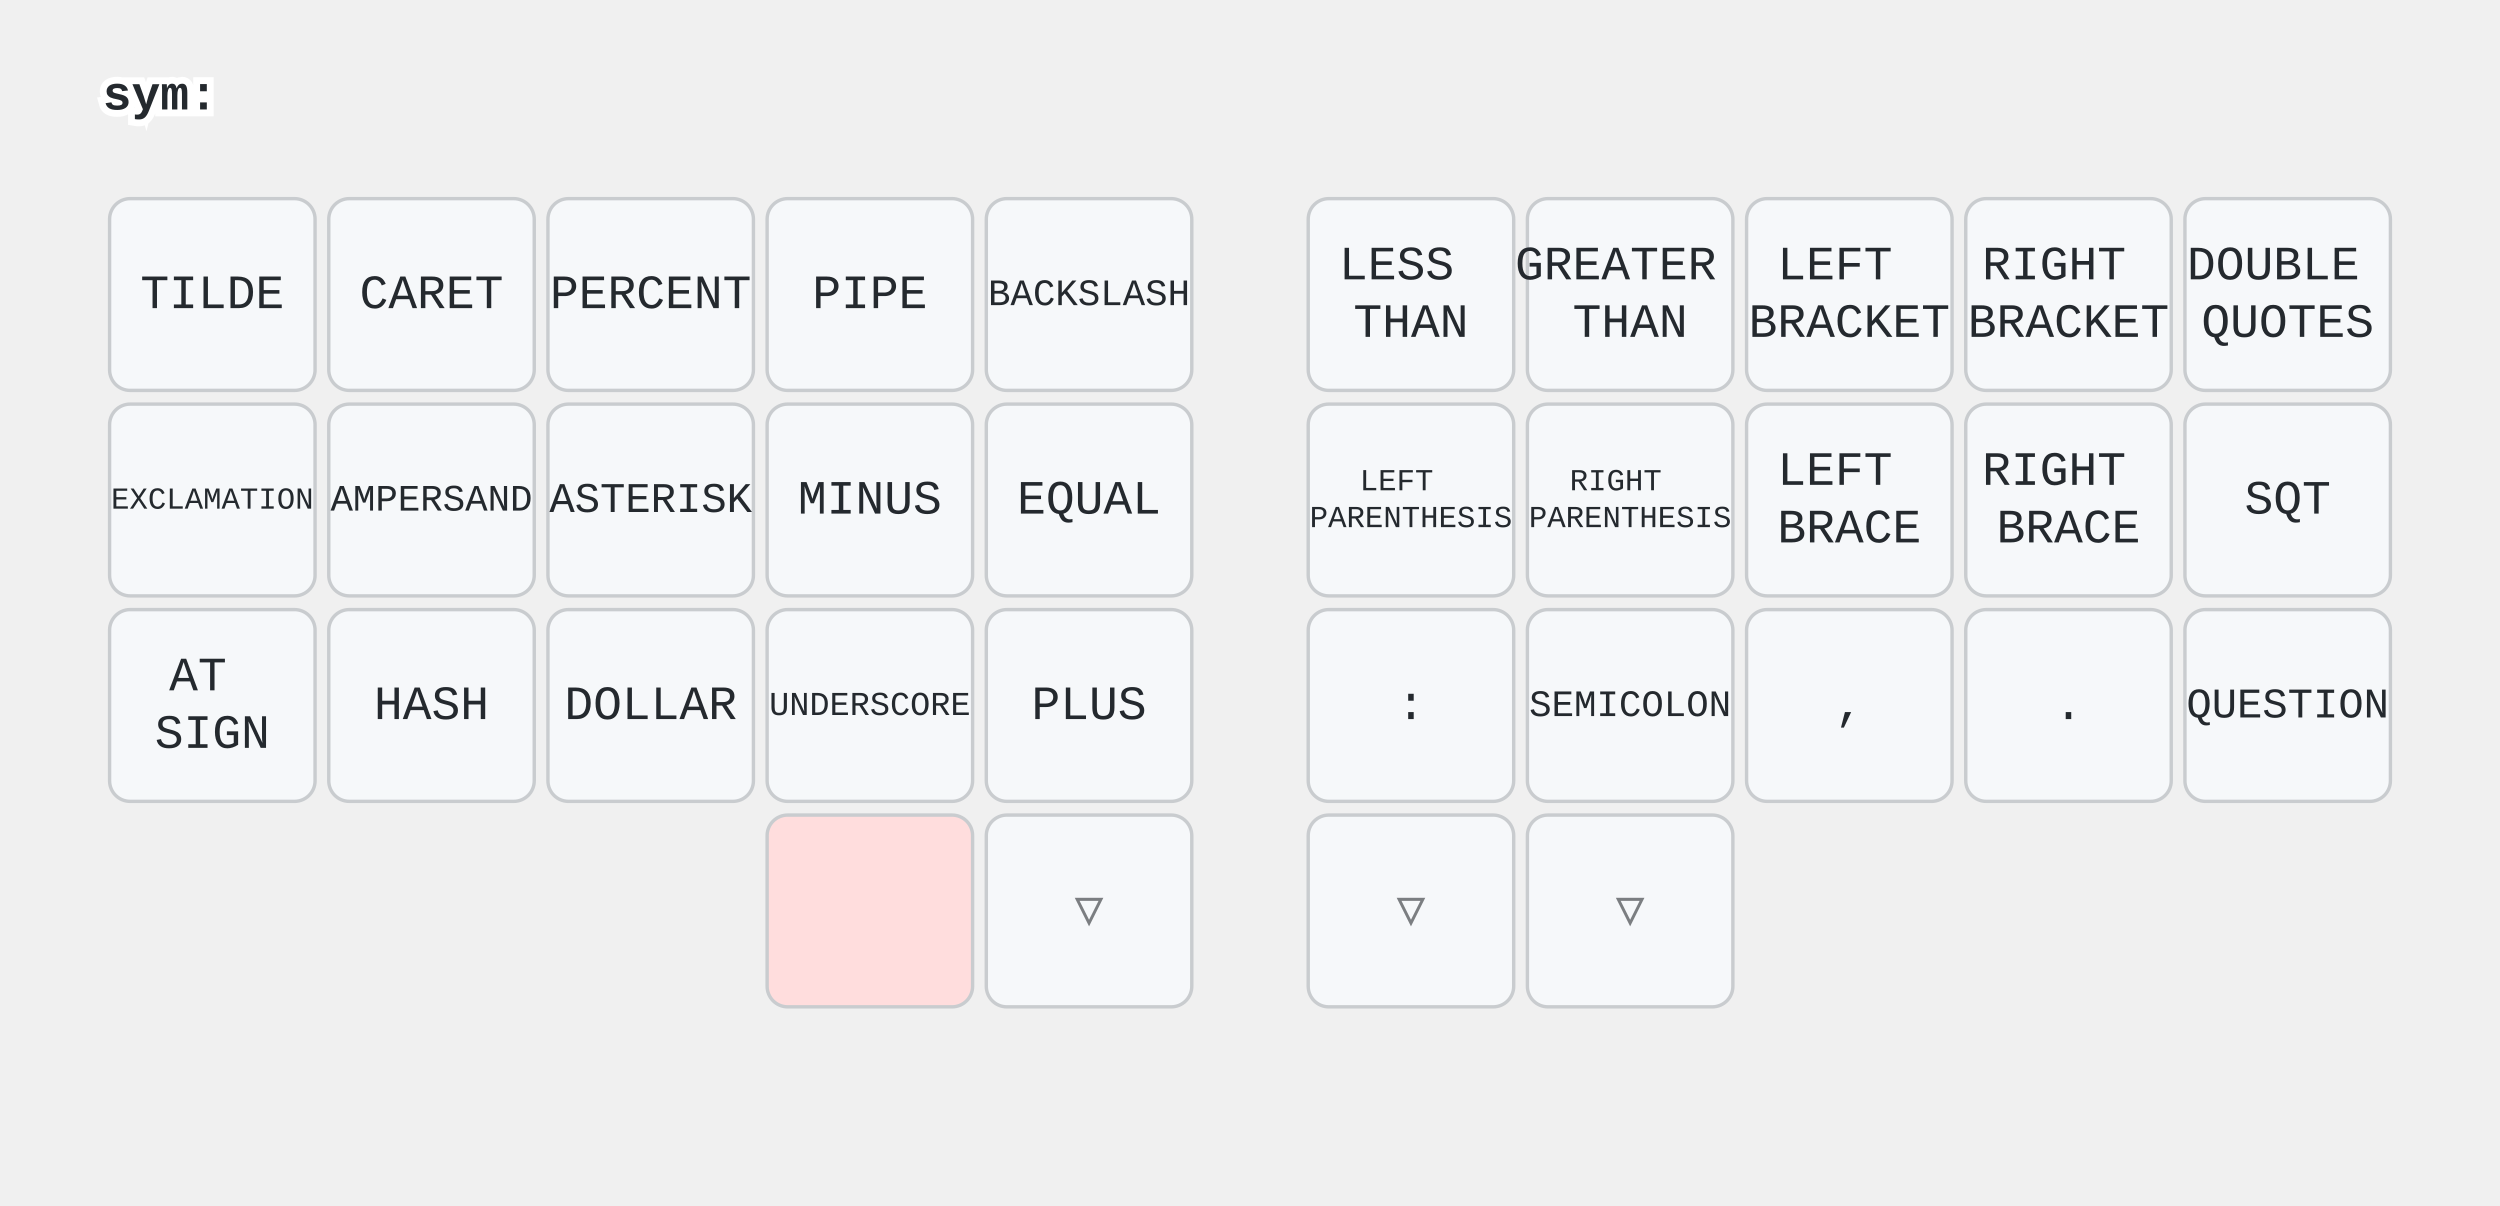
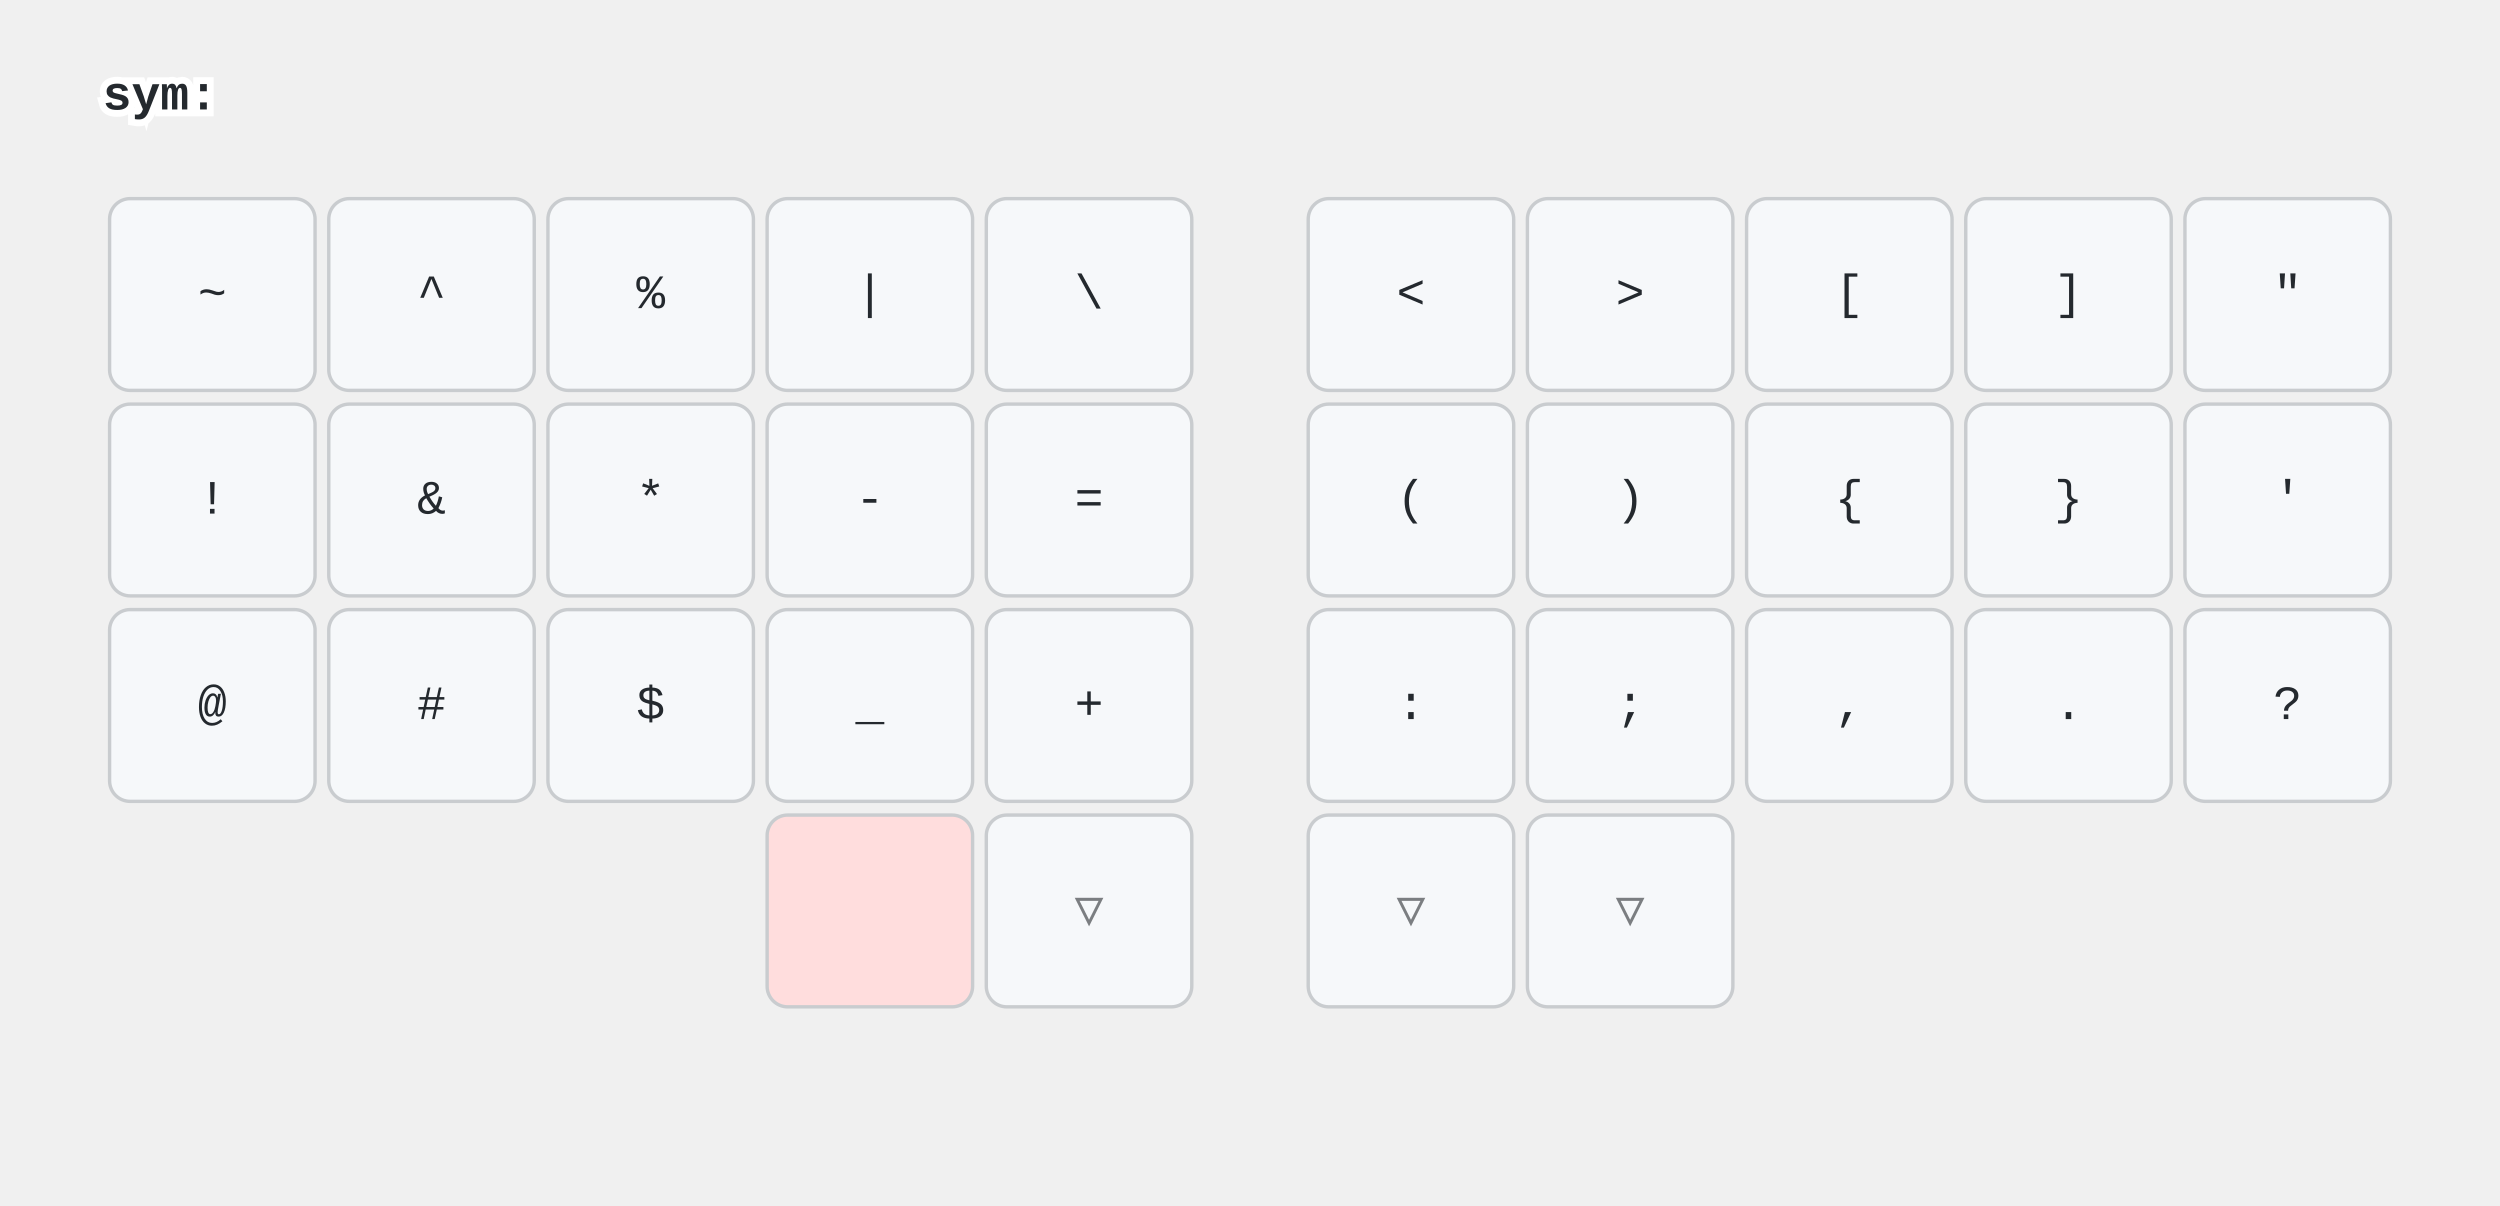
<svg xmlns="http://www.w3.org/2000/svg" width="730" height="352" viewBox="0 0 730 352" class="keymap">
  <style>/* inherit to force styles through use tags */
svg path {
    fill: inherit;
}

/* font and background color specifications */
svg.keymap {
    font-family: SFMono-Regular,Consolas,Liberation Mono,Menlo,monospace;
    font-size: 14px;
    font-kerning: normal;
    text-rendering: optimizeLegibility;
    fill: #24292e;
}

/* default key styling */
rect.key {
    fill: #f6f8fa;
}

rect.key, rect.combo {
    stroke: #c9cccf;
    stroke-width: 1;
}

/* default key side styling, only used is draw_key_sides is set */
rect.side {
    filter: brightness(90%);
}

/* color accent for combo boxes */
rect.combo, rect.combo-separate {
    fill: #cdf;
}

/* color accent for held keys */
rect.held, rect.combo.held {
    fill: #fdd;
}

/* color accent for ghost (optional) keys */
rect.ghost, rect.combo.ghost {
    stroke-dasharray: 4, 4;
    stroke-width: 2;
}

text {
    text-anchor: middle;
    dominant-baseline: middle;
}

/* styling for layer labels */
text.label {
    font-weight: bold;
    text-anchor: start;
    stroke: white;
    stroke-width: 4;
    paint-order: stroke;
}

/* styling for optional footer */
text.footer {
    text-anchor: end;
    dominant-baseline: auto;
    stroke: white;
    stroke-width: 4;
    paint-order: stroke;
}

/* styling for combo tap, and key non-tap label text */
text.combo, text.hold, text.shifted, text.left, text.right, text.tl, text.tr, text.bl, text.br {
    font-size: 11px;
}

text.hold, text.bl, text.br {
    text-anchor: middle;
    dominant-baseline: auto;
}

text.shifted, text.tl, text.tr {
    text-anchor: middle;
    dominant-baseline: hanging;
}

text.left, text.tl, text.bl {
    text-anchor: start;
}

text.right, text.tr, text.br {
    text-anchor: end;
}

text.layer-activator {
    text-decoration: underline;
}

/* styling for hold/shifted label text in combo box */
text.combo.hold, text.combo.shifted, text.combo.left, text.combo.right {
    font-size: 8px;
}

/* lighter symbol for transparent keys */
text.trans {
    fill: #7b7e81;
}

/* styling for combo dendrons */
path.combo {
    stroke-width: 1;
    stroke: gray;
    fill: none;
}

/* Start Tabler Icons Cleanup */
/* cannot use height/width with glyphs */
.icon-tabler &gt; path {
    fill: inherit;
    stroke: inherit;
    stroke-width: 2;
}
/* hide tabler's default box */
.icon-tabler &gt; path[stroke="none"][fill="none"] {
    visibility: hidden;
}
/* End Tabler Icons Cleanup */
</style>
  <g transform="translate(30, 0)" class="layer-sym">
    <text x="0" y="28" class="label" id="sym">sym:</text>
    <g transform="translate(0, 56)">
      <g transform="translate(32, 30)" class="key keypos-0">
        <rect rx="6" ry="6" x="-30" y="-28" width="60" height="56" class="key" />
-         <text x="0" y="0" class="key tap">TILDE</text>
+         <text x="0" y="0" class="key tap">~</text>
      </g>
      <g transform="translate(96, 30)" class="key keypos-1">
        <rect rx="6" ry="6" x="-30" y="-28" width="60" height="56" class="key" />
-         <text x="0" y="0" class="key tap">CARET</text>
+         <text x="0" y="0" class="key tap">^</text>
      </g>
      <g transform="translate(160, 30)" class="key keypos-2">
        <rect rx="6" ry="6" x="-30" y="-28" width="60" height="56" class="key" />
-         <text x="0" y="0" class="key tap">PERCENT</text>
+         <text x="0" y="0" class="key tap">%</text>
      </g>
      <g transform="translate(224, 30)" class="key keypos-3">
        <rect rx="6" ry="6" x="-30" y="-28" width="60" height="56" class="key" />
-         <text x="0" y="0" class="key tap">PIPE</text>
+         <text x="0" y="0" class="key tap">|</text>
      </g>
      <g transform="translate(288, 30)" class="key keypos-4">
        <rect rx="6" ry="6" x="-30" y="-28" width="60" height="56" class="key" />
-         <text x="0" y="0" class="key tap">
-           <tspan style="font-size: 78%">BACKSLASH</tspan>
-         </text>
+         <text x="0" y="0" class="key tap">\</text>
      </g>
      <g transform="translate(382, 30)" class="key keypos-5">
        <rect rx="6" ry="6" x="-30" y="-28" width="60" height="56" class="key" />
-         <text x="0" y="0" class="key tap">
-           <tspan x="0" dy="-0.6em">LESS</tspan>
-           <tspan x="0" dy="1.2em">THAN</tspan>
-         </text>
+         <text x="0" y="0" class="key tap">&lt;</text>
      </g>
      <g transform="translate(446, 30)" class="key keypos-6">
        <rect rx="6" ry="6" x="-30" y="-28" width="60" height="56" class="key" />
-         <text x="0" y="0" class="key tap">
-           <tspan x="0" dy="-0.6em">GREATER</tspan>
-           <tspan x="0" dy="1.2em">THAN</tspan>
-         </text>
+         <text x="0" y="0" class="key tap">&gt;</text>
      </g>
      <g transform="translate(510, 30)" class="key keypos-7">
        <rect rx="6" ry="6" x="-30" y="-28" width="60" height="56" class="key" />
-         <text x="0" y="0" class="key tap">
-           <tspan x="0" dy="-0.6em">LEFT</tspan>
-           <tspan x="0" dy="1.2em">BRACKET</tspan>
-         </text>
+         <text x="0" y="0" class="key tap">[</text>
      </g>
      <g transform="translate(574, 30)" class="key keypos-8">
        <rect rx="6" ry="6" x="-30" y="-28" width="60" height="56" class="key" />
-         <text x="0" y="0" class="key tap">
-           <tspan x="0" dy="-0.6em">RIGHT</tspan>
-           <tspan x="0" dy="1.2em">BRACKET</tspan>
-         </text>
+         <text x="0" y="0" class="key tap">]</text>
      </g>
      <g transform="translate(638, 30)" class="key keypos-9">
        <rect rx="6" ry="6" x="-30" y="-28" width="60" height="56" class="key" />
-         <text x="0" y="0" class="key tap">
-           <tspan x="0" dy="-0.6em">DOUBLE</tspan>
-           <tspan x="0" dy="1.2em">QUOTES</tspan>
-         </text>
+         <text x="0" y="0" class="key tap">"</text>
      </g>
      <g transform="translate(32, 90)" class="key keypos-10">
        <rect rx="6" ry="6" x="-30" y="-28" width="60" height="56" class="key" />
-         <text x="0" y="0" class="key tap">
-           <tspan style="font-size: 64%">EXCLAMATION</tspan>
-         </text>
+         <text x="0" y="0" class="key tap">!</text>
      </g>
      <g transform="translate(96, 90)" class="key keypos-11">
        <rect rx="6" ry="6" x="-30" y="-28" width="60" height="56" class="key" />
-         <text x="0" y="0" class="key tap">
-           <tspan style="font-size: 78%">AMPERSAND</tspan>
-         </text>
+         <text x="0" y="0" class="key tap">&amp;</text>
      </g>
      <g transform="translate(160, 90)" class="key keypos-12">
        <rect rx="6" ry="6" x="-30" y="-28" width="60" height="56" class="key" />
-         <text x="0" y="0" class="key tap">
-           <tspan style="font-size: 88%">ASTERISK</tspan>
-         </text>
+         <text x="0" y="0" class="key tap">*</text>
      </g>
      <g transform="translate(224, 90)" class="key keypos-13">
        <rect rx="6" ry="6" x="-30" y="-28" width="60" height="56" class="key" />
-         <text x="0" y="0" class="key tap">MINUS</text>
+         <text x="0" y="0" class="key tap">-</text>
      </g>
      <g transform="translate(288, 90)" class="key keypos-14">
        <rect rx="6" ry="6" x="-30" y="-28" width="60" height="56" class="key" />
-         <text x="0" y="0" class="key tap">EQUAL</text>
+         <text x="0" y="0" class="key tap">=</text>
      </g>
      <g transform="translate(382, 90)" class="key keypos-15">
        <rect rx="6" ry="6" x="-30" y="-28" width="60" height="56" class="key" />
-         <text x="0" y="0" class="key tap">
-           <tspan x="0" dy="-0.6em" style="font-size: 64%">LEFT</tspan>
-           <tspan x="0" dy="1.2em" style="font-size: 64%">PARENTHESIS</tspan>
-         </text>
+         <text x="0" y="0" class="key tap">(</text>
      </g>
      <g transform="translate(446, 90)" class="key keypos-16">
        <rect rx="6" ry="6" x="-30" y="-28" width="60" height="56" class="key" />
-         <text x="0" y="0" class="key tap">
-           <tspan x="0" dy="-0.6em" style="font-size: 64%">RIGHT</tspan>
-           <tspan x="0" dy="1.2em" style="font-size: 64%">PARENTHESIS</tspan>
-         </text>
+         <text x="0" y="0" class="key tap">)</text>
      </g>
      <g transform="translate(510, 90)" class="key keypos-17">
        <rect rx="6" ry="6" x="-30" y="-28" width="60" height="56" class="key" />
-         <text x="0" y="0" class="key tap">
-           <tspan x="0" dy="-0.6em">LEFT</tspan>
-           <tspan x="0" dy="1.2em">BRACE</tspan>
-         </text>
+         <text x="0" y="0" class="key tap">{</text>
      </g>
      <g transform="translate(574, 90)" class="key keypos-18">
        <rect rx="6" ry="6" x="-30" y="-28" width="60" height="56" class="key" />
-         <text x="0" y="0" class="key tap">
-           <tspan x="0" dy="-0.6em">RIGHT</tspan>
-           <tspan x="0" dy="1.2em">BRACE</tspan>
-         </text>
+         <text x="0" y="0" class="key tap">}</text>
      </g>
      <g transform="translate(638, 90)" class="key keypos-19">
        <rect rx="6" ry="6" x="-30" y="-28" width="60" height="56" class="key" />
-         <text x="0" y="0" class="key tap">SQT</text>
+         <text x="0" y="0" class="key tap">'</text>
      </g>
      <g transform="translate(32, 150)" class="key keypos-20">
        <rect rx="6" ry="6" x="-30" y="-28" width="60" height="56" class="key" />
-         <text x="0" y="0" class="key tap">
-           <tspan x="0" dy="-0.6em">AT</tspan>
-           <tspan x="0" dy="1.2em">SIGN</tspan>
-         </text>
+         <text x="0" y="0" class="key tap">@</text>
      </g>
      <g transform="translate(96, 150)" class="key keypos-21">
        <rect rx="6" ry="6" x="-30" y="-28" width="60" height="56" class="key" />
-         <text x="0" y="0" class="key tap">HASH</text>
+         <text x="0" y="0" class="key tap">#</text>
      </g>
      <g transform="translate(160, 150)" class="key keypos-22">
        <rect rx="6" ry="6" x="-30" y="-28" width="60" height="56" class="key" />
-         <text x="0" y="0" class="key tap">DOLLAR</text>
+         <text x="0" y="0" class="key tap">$</text>
      </g>
      <g transform="translate(224, 150)" class="key keypos-23">
        <rect rx="6" ry="6" x="-30" y="-28" width="60" height="56" class="key" />
-         <text x="0" y="0" class="key tap">
-           <tspan style="font-size: 70%">UNDERSCORE</tspan>
-         </text>
+         <text x="0" y="0" class="key tap">_</text>
      </g>
      <g transform="translate(288, 150)" class="key keypos-24">
        <rect rx="6" ry="6" x="-30" y="-28" width="60" height="56" class="key" />
-         <text x="0" y="0" class="key tap">PLUS</text>
+         <text x="0" y="0" class="key tap">+</text>
      </g>
      <g transform="translate(382, 150)" class="key keypos-25">
        <rect rx="6" ry="6" x="-30" y="-28" width="60" height="56" class="key" />
        <text x="0" y="0" class="key tap">:</text>
      </g>
      <g transform="translate(446, 150)" class="key keypos-26">
        <rect rx="6" ry="6" x="-30" y="-28" width="60" height="56" class="key" />
-         <text x="0" y="0" class="key tap">
-           <tspan style="font-size: 78%">SEMICOLON</tspan>
-         </text>
+         <text x="0" y="0" class="key tap">;</text>
      </g>
      <g transform="translate(510, 150)" class="key keypos-27">
        <rect rx="6" ry="6" x="-30" y="-28" width="60" height="56" class="key" />
        <text x="0" y="0" class="key tap">,</text>
      </g>
      <g transform="translate(574, 150)" class="key keypos-28">
        <rect rx="6" ry="6" x="-30" y="-28" width="60" height="56" class="key" />
        <text x="0" y="0" class="key tap">.</text>
      </g>
      <g transform="translate(638, 150)" class="key keypos-29">
        <rect rx="6" ry="6" x="-30" y="-28" width="60" height="56" class="key" />
-         <text x="0" y="0" class="key tap">
-           <tspan style="font-size: 88%">QUESTION</tspan>
-         </text>
+         <text x="0" y="0" class="key tap">?</text>
      </g>
      <g transform="translate(224, 210)" class="key held keypos-30">
        <rect rx="6" ry="6" x="-30" y="-28" width="60" height="56" class="key held" />
      </g>
      <g transform="translate(288, 210)" class="key trans keypos-31">
        <rect rx="6" ry="6" x="-30" y="-28" width="60" height="56" class="key trans" />
        <text x="0" y="0" class="key trans tap">▽</text>
      </g>
      <g transform="translate(382, 210)" class="key trans keypos-32">
        <rect rx="6" ry="6" x="-30" y="-28" width="60" height="56" class="key trans" />
        <text x="0" y="0" class="key trans tap">▽</text>
      </g>
      <g transform="translate(446, 210)" class="key trans keypos-33">
        <rect rx="6" ry="6" x="-30" y="-28" width="60" height="56" class="key trans" />
        <text x="0" y="0" class="key trans tap">▽</text>
      </g>
    </g>
  </g>
</svg>
